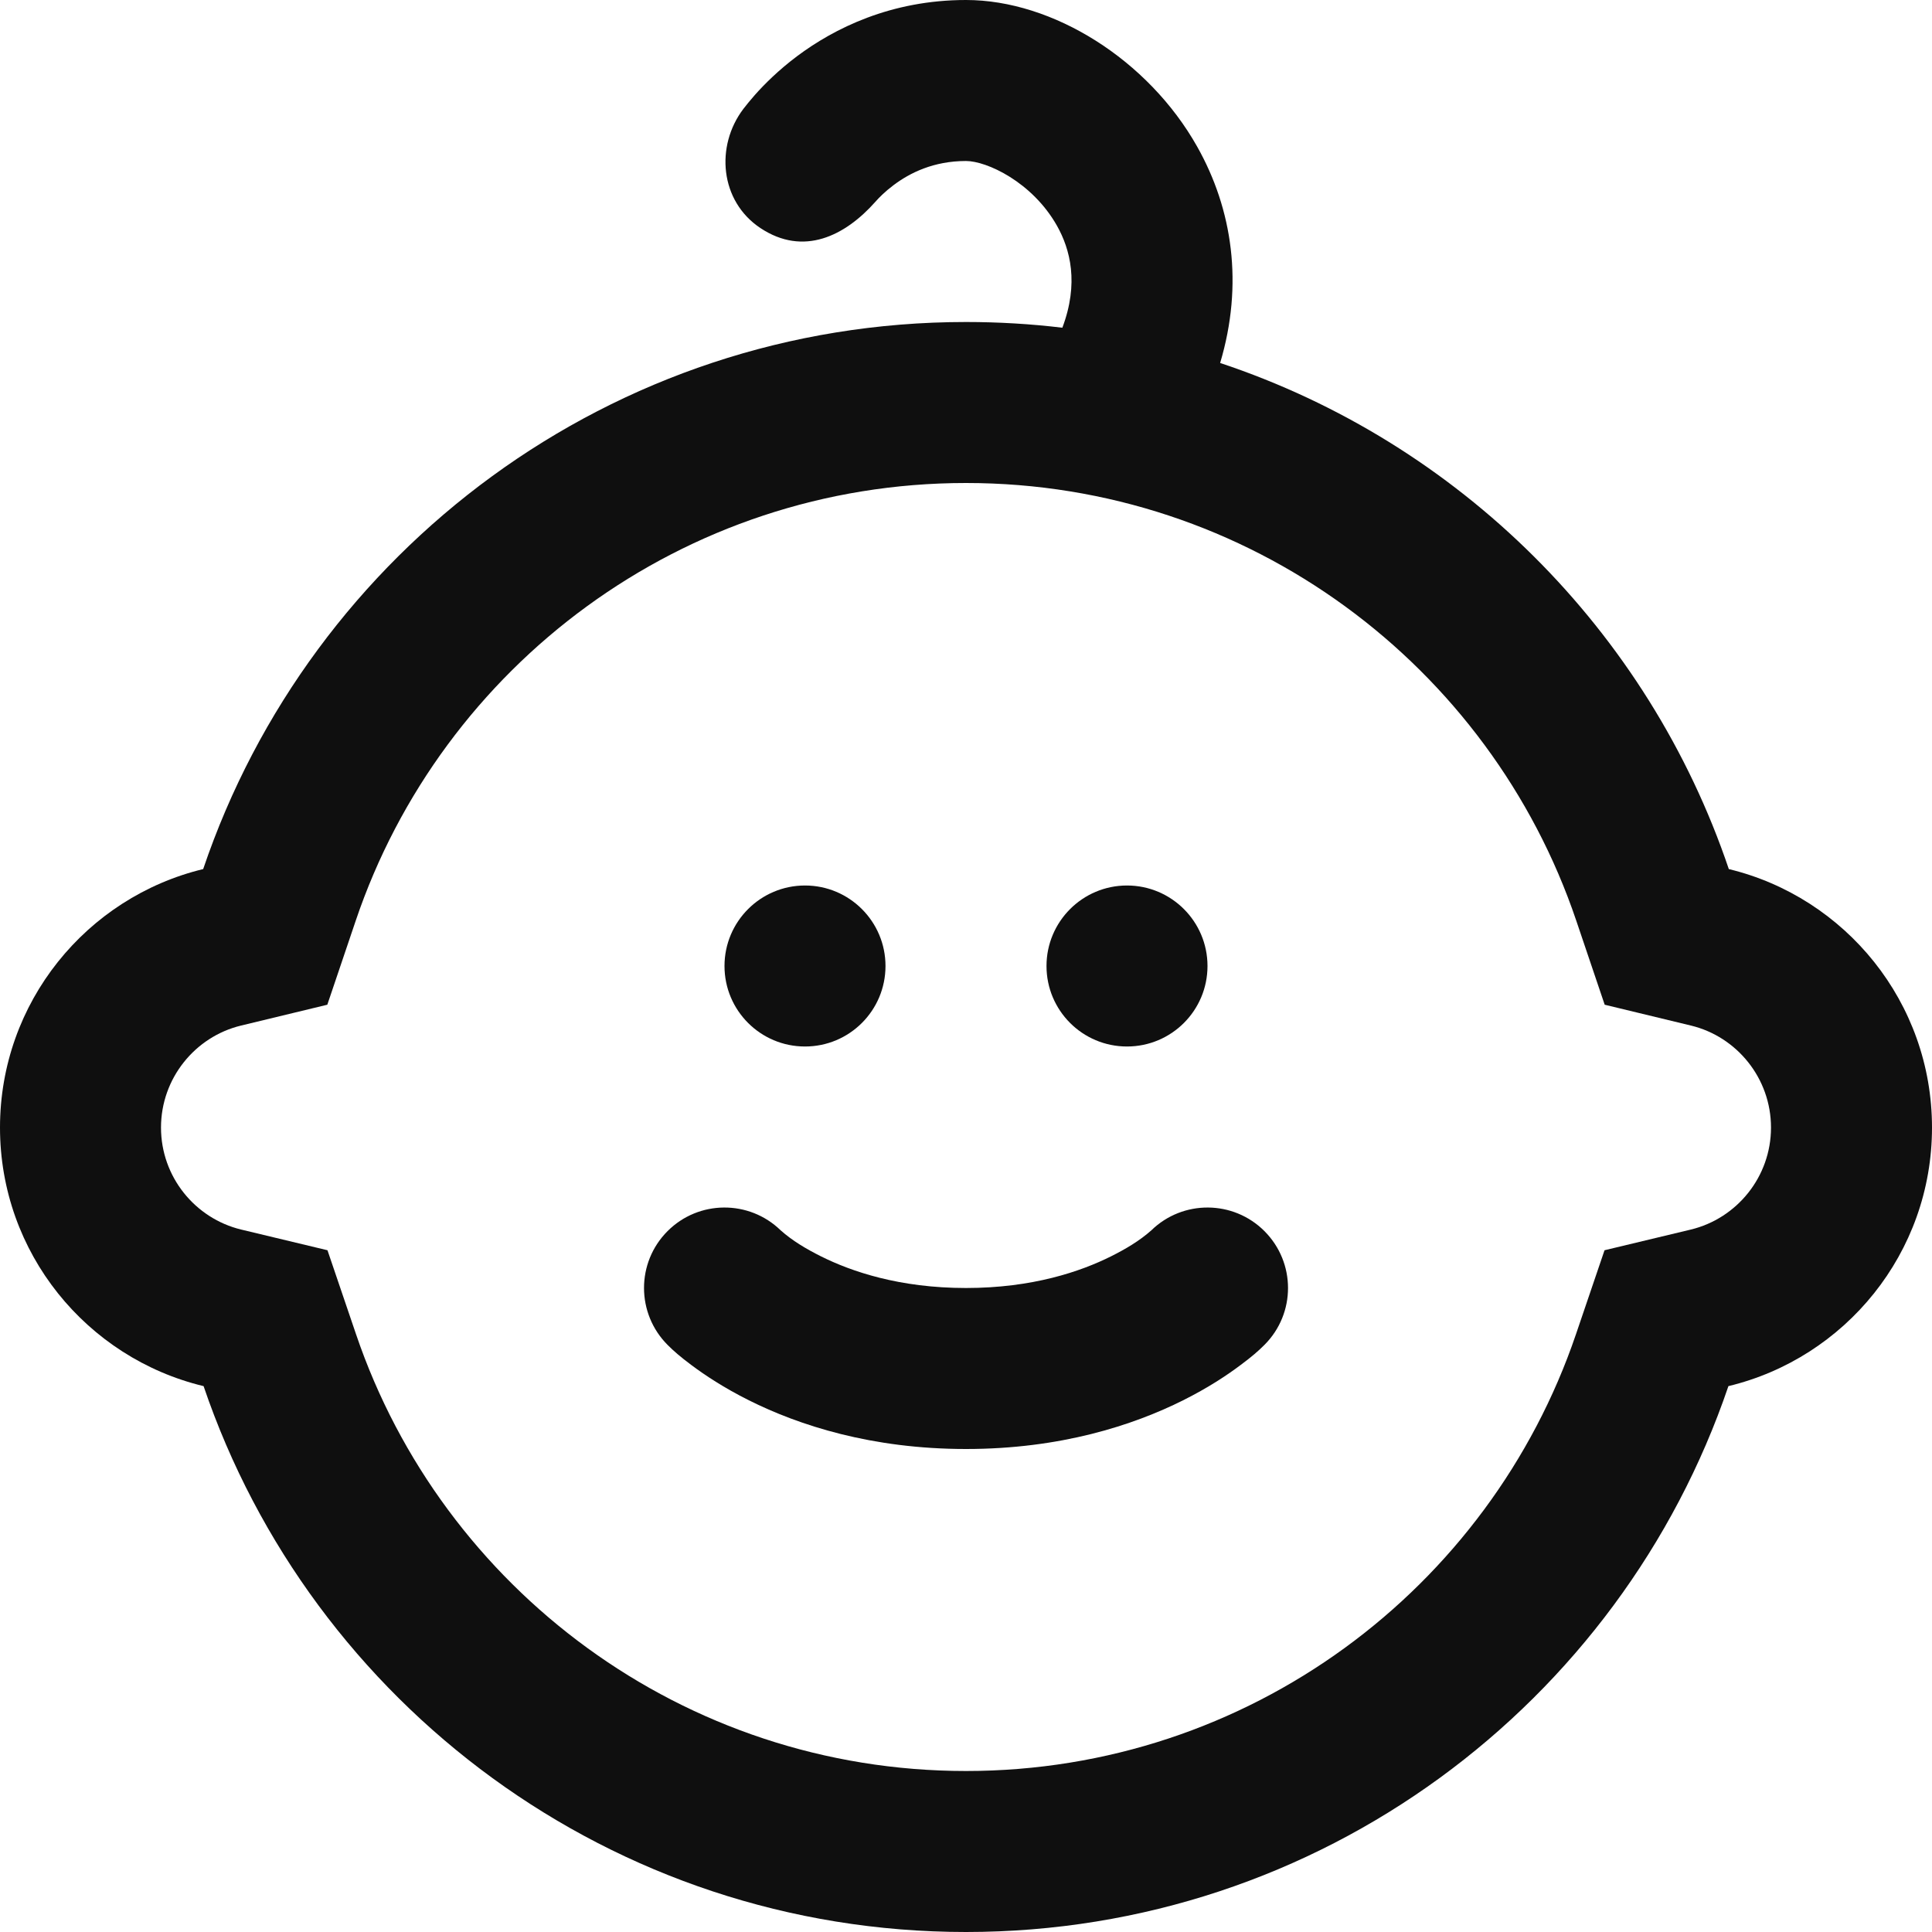
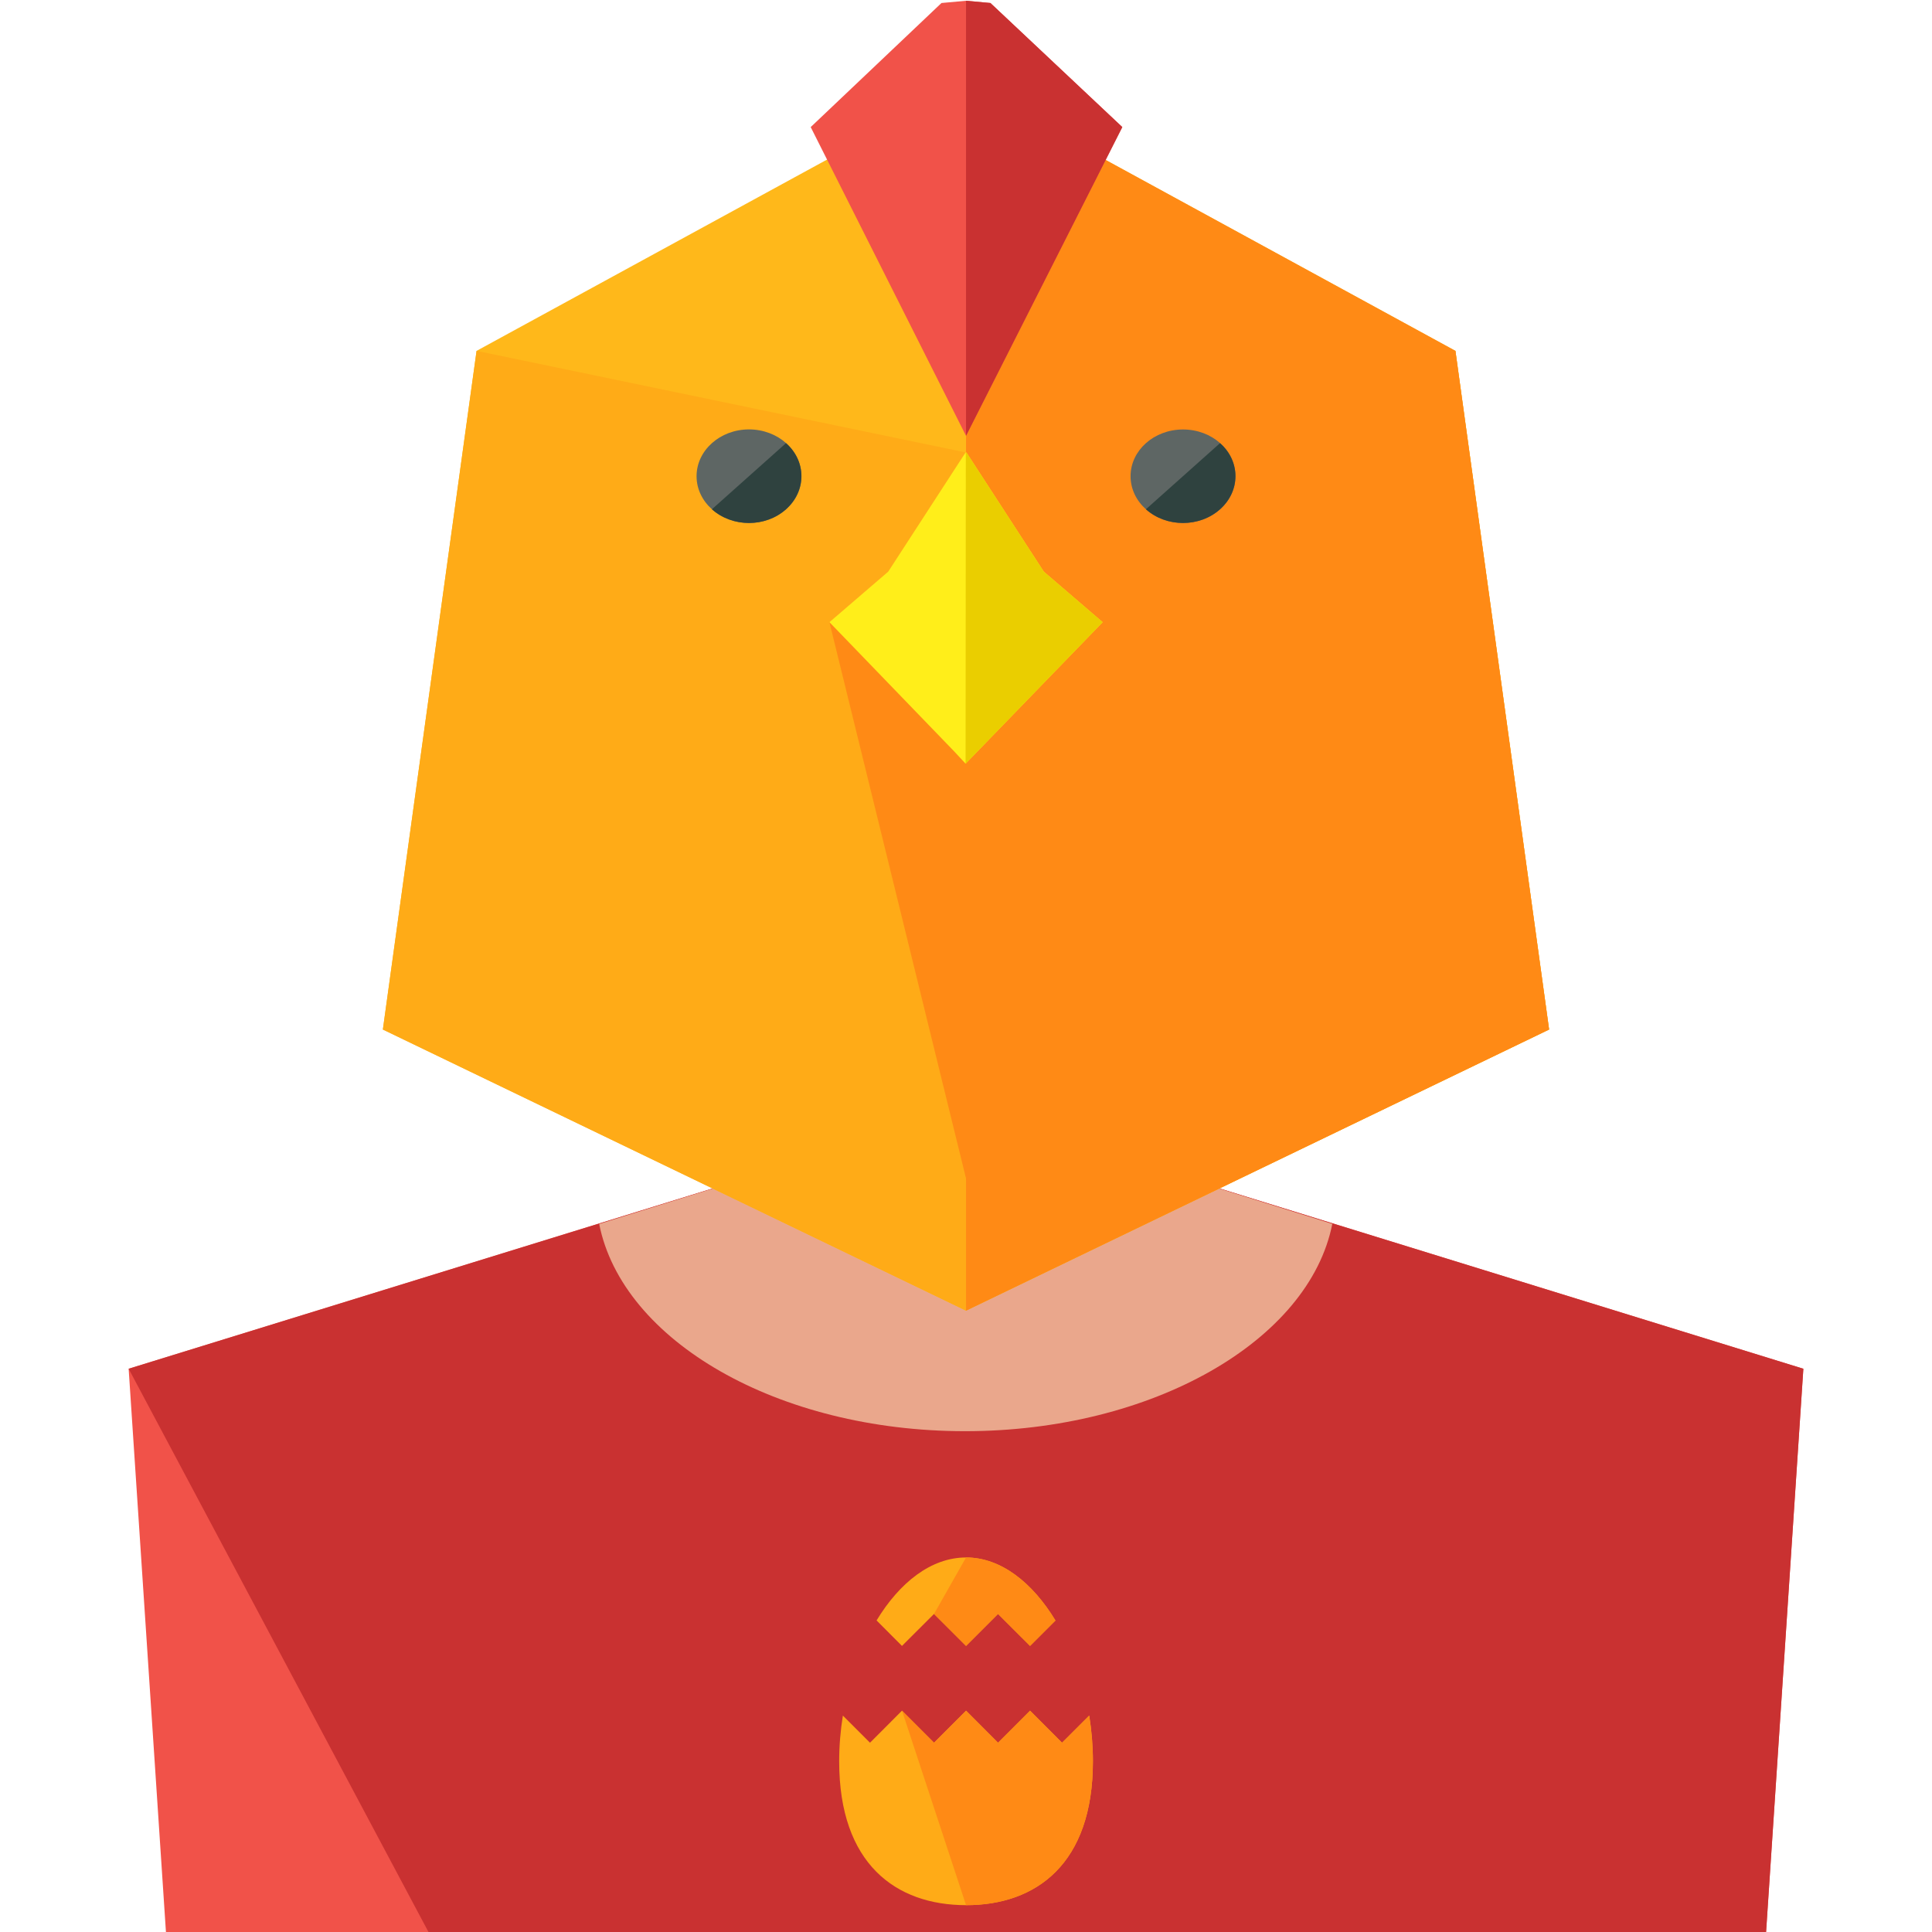
- <svg xmlns="http://www.w3.org/2000/svg" width="800px" height="800px" viewBox="0 0 24 24" fill="none">
-   <path d="M10 13C10.552 13 11 12.553 11 12C11 11.448 10.552 11 10 11C9.448 11 9 11.448 9 12C9 12.553 9.448 13 10 13Z" fill="#0F0F0F" />
-   <path d="M15 12C15 12.553 14.552 13 14 13C13.448 13 13 12.553 13 12C13 11.448 13.448 11 14 11C14.552 11 15 11.448 15 12Z" fill="#0F0F0F" />
-   <path d="M8.293 15.293C8.68 14.906 9.306 14.903 9.697 15.283C9.845 15.415 10.021 15.518 10.197 15.606C10.575 15.795 11.173 16 12 16C12.827 16 13.425 15.795 13.803 15.606C13.979 15.518 14.155 15.415 14.303 15.283C14.694 14.903 15.32 14.906 15.707 15.293C16.098 15.684 16.098 16.317 15.707 16.707C15.63 16.784 15.552 16.852 15.412 16.956C15.245 17.082 15.007 17.24 14.697 17.395C14.075 17.706 13.173 18 12 18C10.827 18 9.925 17.706 9.303 17.395C8.993 17.24 8.755 17.082 8.587 16.956C8.448 16.852 8.37 16.784 8.294 16.708C7.903 16.317 7.902 15.684 8.293 15.293Z" fill="#0F0F0F" />
-   <path fill-rule="evenodd" clip-rule="evenodd" d="M13.13 2.804C13.295 3.097 13.405 3.518 13.197 4.071C12.805 4.024 12.405 4 12 4C7.598 4 3.86 6.845 2.524 10.796C1.076 11.146 0 12.451 0 14.007C0 15.565 1.078 16.87 2.529 17.219C3.869 21.163 7.603 24 12 24C16.397 24 20.131 21.163 21.471 17.219C22.922 16.87 24 15.565 24 14.007C24 12.451 22.924 11.146 21.476 10.796C20.475 7.835 18.125 5.496 15.157 4.509C15.449 3.532 15.311 2.601 14.872 1.822C14.263 0.741 13.079 0 12 0C11.067 0 10.362 0.353 9.899 0.7C9.669 0.873 9.496 1.046 9.377 1.18C9.317 1.248 9.27 1.307 9.235 1.352C8.884 1.814 8.942 2.498 9.446 2.833C9.982 3.189 10.498 2.93 10.873 2.508C10.92 2.454 10.996 2.378 11.1 2.3C11.303 2.147 11.598 2 12 2C12.256 2 12.822 2.259 13.13 2.804ZM19.932 15.531L21.004 15.274C21.576 15.136 22 14.619 22 14.007C22 13.396 21.577 12.878 21.006 12.74L19.934 12.481L19.581 11.437C18.512 8.273 15.519 6 12 6C8.481 6 5.488 8.273 4.419 11.437L4.066 12.481L2.994 12.74C2.423 12.878 2 13.396 2 14.007C2 14.619 2.424 15.136 2.996 15.274L4.068 15.531L4.423 16.575C5.496 19.733 8.486 22 12 22C15.514 22 18.504 19.733 19.577 16.575L19.932 15.531Z" fill="#0F0F0F" />
+ <svg xmlns="http://www.w3.org/2000/svg" version="1.1" id="Layer_1" viewBox="0 0 463.64 463.64" xml:space="preserve">
+   <polygon style="fill:#F15249;" points="432.768,328.472 279.824,281.232 279.824,271.64 183.824,271.64 183.824,281.248   30.872,328.472 39.824,463.64 39.824,463 39.824,463.64 423.824,463.64 423.824,462.512 423.824,463.64 " />
+   <polygon style="fill:#C93131;" points="432.768,328.472 279.824,281.232 279.824,271.64 183.824,271.64 183.824,281.248   30.872,328.472 102.824,463.64 102.824,463.64 40.52,463.64 423.824,463.64 423.824,463.64 423.824,463.64 " />
+   <polygon style="fill:#C68D1A;" points="347.328,247.64 116.32,247.64 132.816,127.64 330.816,127.64 " />
+   <path style="fill:#AD7410;" d="M336.488,127.544c0,35.344-51.264,64-104.672,64c-53.376,0-104.656-28.656-104.656-64  s51.28-64,104.656-64C285.224,63.544,336.488,92.2,336.488,127.544z" />
+   <rect x="183.824" y="167.64" style="fill:#F9BDA0;" width="96" height="120" />
+   <polygon style="fill:#EAA78C;" points="279.824,274.216 279.824,175.64 184.8,175.64 233.032,328.776 " />
+   <polygon style="fill:#C68D1A;" points="271.824,90.152 144.848,122.896 208.6,55.64 271.824,55.64 " />
+   <path style="fill:#EAA78C;" d="M279.824,281.232v-9.592h-96v9.608l-40.032,12.472c5.544,28.032,42.832,49.736,87.792,49.736  s82.6-21.704,88.144-49.752L279.824,281.232z" />
+   <circle style="fill:#BADADD;" cx="196.84" cy="127.296" r="20.488" />
+   <path style="fill:#13475E;" d="M196.856,151.784c-13.504,0-24.496-10.984-24.496-24.488c0-13.504,10.992-24.496,24.496-24.496  s24.48,10.992,24.48,24.496C221.328,140.8,210.352,151.784,196.856,151.784z M196.856,110.8c-9.104,0-16.496,7.4-16.496,16.496  c0,9.088,7.4,16.488,16.496,16.488c9.088,0,16.48-7.4,16.48-16.488C213.328,118.192,205.944,110.8,196.856,110.8z" />
+   <path style="fill:#13475E;" d="M175.824,127.64h-24c-2.208,0-4-1.792-4-4s1.792-4,4-4h24c2.208,0,4,1.792,4,4  S178.032,127.64,175.824,127.64z" />
+   <path style="fill:#7DA7AA;" d="M246.32,127.296c0-11.328,9.168-20.496,20.488-20.496s20.496,9.168,20.496,20.496  c0,11.296-9.176,20.488-20.496,20.488S246.32,138.592,246.32,127.296z" />
+   <path style="fill:#13475E;" d="M266.8,151.784c-13.504,0-24.488-10.984-24.488-24.488c0-13.504,10.984-24.496,24.488-24.496  s24.496,10.992,24.496,24.496C291.296,140.8,280.312,151.784,266.8,151.784z M266.8,110.8c-9.088,0-16.488,7.4-16.488,16.496  c0,9.088,7.4,16.488,16.488,16.488c9.096,0,16.496-7.4,16.496-16.488C283.296,118.192,275.896,110.8,266.8,110.8z" />
+   <g>
+     <path style="fill:#13475E;" d="M311.824,135.64h-24c-2.208,0-4-1.792-4-4s1.792-4,4-4h24c2.208,0,4,1.792,4,4   S314.032,135.64,311.824,135.64z" />
+     <path style="fill:#13475E;" d="M245.224,138.064c-2.208,0-4-1.792-4-4c0-5.176-4.208-9.392-9.392-9.392   c-5.192,0-9.424,4.208-9.424,9.392c0,2.208-1.792,4-4,4s-4-1.792-4-4c0-9.584,7.816-17.392,17.424-17.392   c9.584,0,17.392,7.808,17.392,17.392C249.224,136.272,247.432,138.064,245.224,138.064z" />
+   </g>
+   <polygon style="fill:#FFB81A;" points="371.752,247.064 231.824,314.528 91.88,247.064 114.368,84.2 231.824,20.096 349.272,84.2   " />
+   <polygon style="fill:#FFAB17;" points="371.752,247.064 231.824,314.528 91.88,247.064 114.368,84.2 231.824,108.592 349.272,84.2   " />
+   <polyline style="fill:#FF8A15;" points="231.824,20.096 349.272,84.2 371.752,247.064 231.824,314.528 " />
+   <path style="fill:#5E6664;" d="M192.336,114.28c0,6.2-5.648,11.216-12.592,11.216c-6.928,0-12.584-5.016-12.584-11.216  s5.656-11.232,12.584-11.232C186.688,103.048,192.336,108.08,192.336,114.28z" />
+   <path style="fill:#2F423F;" d="M188.624,106.344c4.944,4.376,4.904,11.504,0,15.872c-4.88,4.392-12.872,4.392-17.784,0" />
+   <ellipse style="fill:#5E6664;" cx="283.904" cy="114.28" rx="12.592" ry="11.216" />
+   <path style="fill:#2F423F;" d="M292.784,106.344c4.952,4.376,4.896,11.504,0,15.872c-4.888,4.392-12.888,4.392-17.792,0" />
+   <polygon style="fill:#FF8A15;" points="199.048,149.312 234.816,294.984 274.656,183.112 242.32,143.672 " />
+   <polyline style="fill:#FFEE1A;" points="231.72,183.264 264.616,149.312 250.488,137.184 231.864,108.496 231.824,109.608   231.776,108.496 213.152,137.184 199.048,149.312 229.008,180.344 " />
+   <polyline style="fill:#EACE00;" points="231.72,183.264 264.616,149.312 250.488,137.184 231.864,108.496 231.824,109.608   231.776,108.496 " />
+   <polygon style="fill:#F15249;" points="231.824,104.592 269.328,30.496 237.68,0.72 231.824,0.184 231.824,0 231.824,0.096   231.824,0 231.824,0.184 225.936,0.72 194.552,30.496 231.824,104.592 231.824,105.328 231.824,104.968 231.824,105.328 " />
+   <polyline style="fill:#C93131;" points="231.824,103.64 231.824,105.328 231.824,104.968 231.824,105.328 231.824,104.592   269.328,30.496 237.68,0.72 231.824,0.184 231.824,0.184 231.824,0.096 231.824,0 231.824,7.64 " />
+   <g>
+     <path style="fill:#FFAB17;" d="M254.864,418.216l-7.672-7.688l-7.688,7.688l-7.672-7.688l-7.688,7.688l-7.688-7.688l-7.672,7.688   l-6.512-6.512c-0.576,3.592-0.888,7.28-0.888,10.984c0,24.624,13.624,34.512,30.456,34.512c16.816,0,30.44-9.888,30.44-34.512   c0-3.704-0.312-7.392-0.888-10.984L254.864,418.216z" />
+     <path style="fill:#FFAB17;" d="M216.456,394.984l7.688-7.672l7.688,7.672l7.672-7.672l7.688,7.672l6.096-6.096   c-5.504-9.096-13.096-15.128-21.456-15.128c-8.392,0-15.968,6.032-21.472,15.112L216.456,394.984z" />
+   </g>
+   <g>
+     <path style="fill:#FF8A15;" d="M231.832,457.2c16.816,0,30.44-9.888,30.44-34.512c0-3.704-0.312-7.392-0.888-10.984l-6.512,6.512   l-7.672-7.688l-7.688,7.688l-7.672-7.688l-7.688,7.688l-7.688-7.688" />
+     <path style="fill:#FF8A15;" d="M224.144,387.312l7.688,7.672l7.672-7.672l7.688,7.672l6.096-6.096   c-5.504-9.096-13.096-15.128-21.456-15.128" />
+   </g>
</svg>
